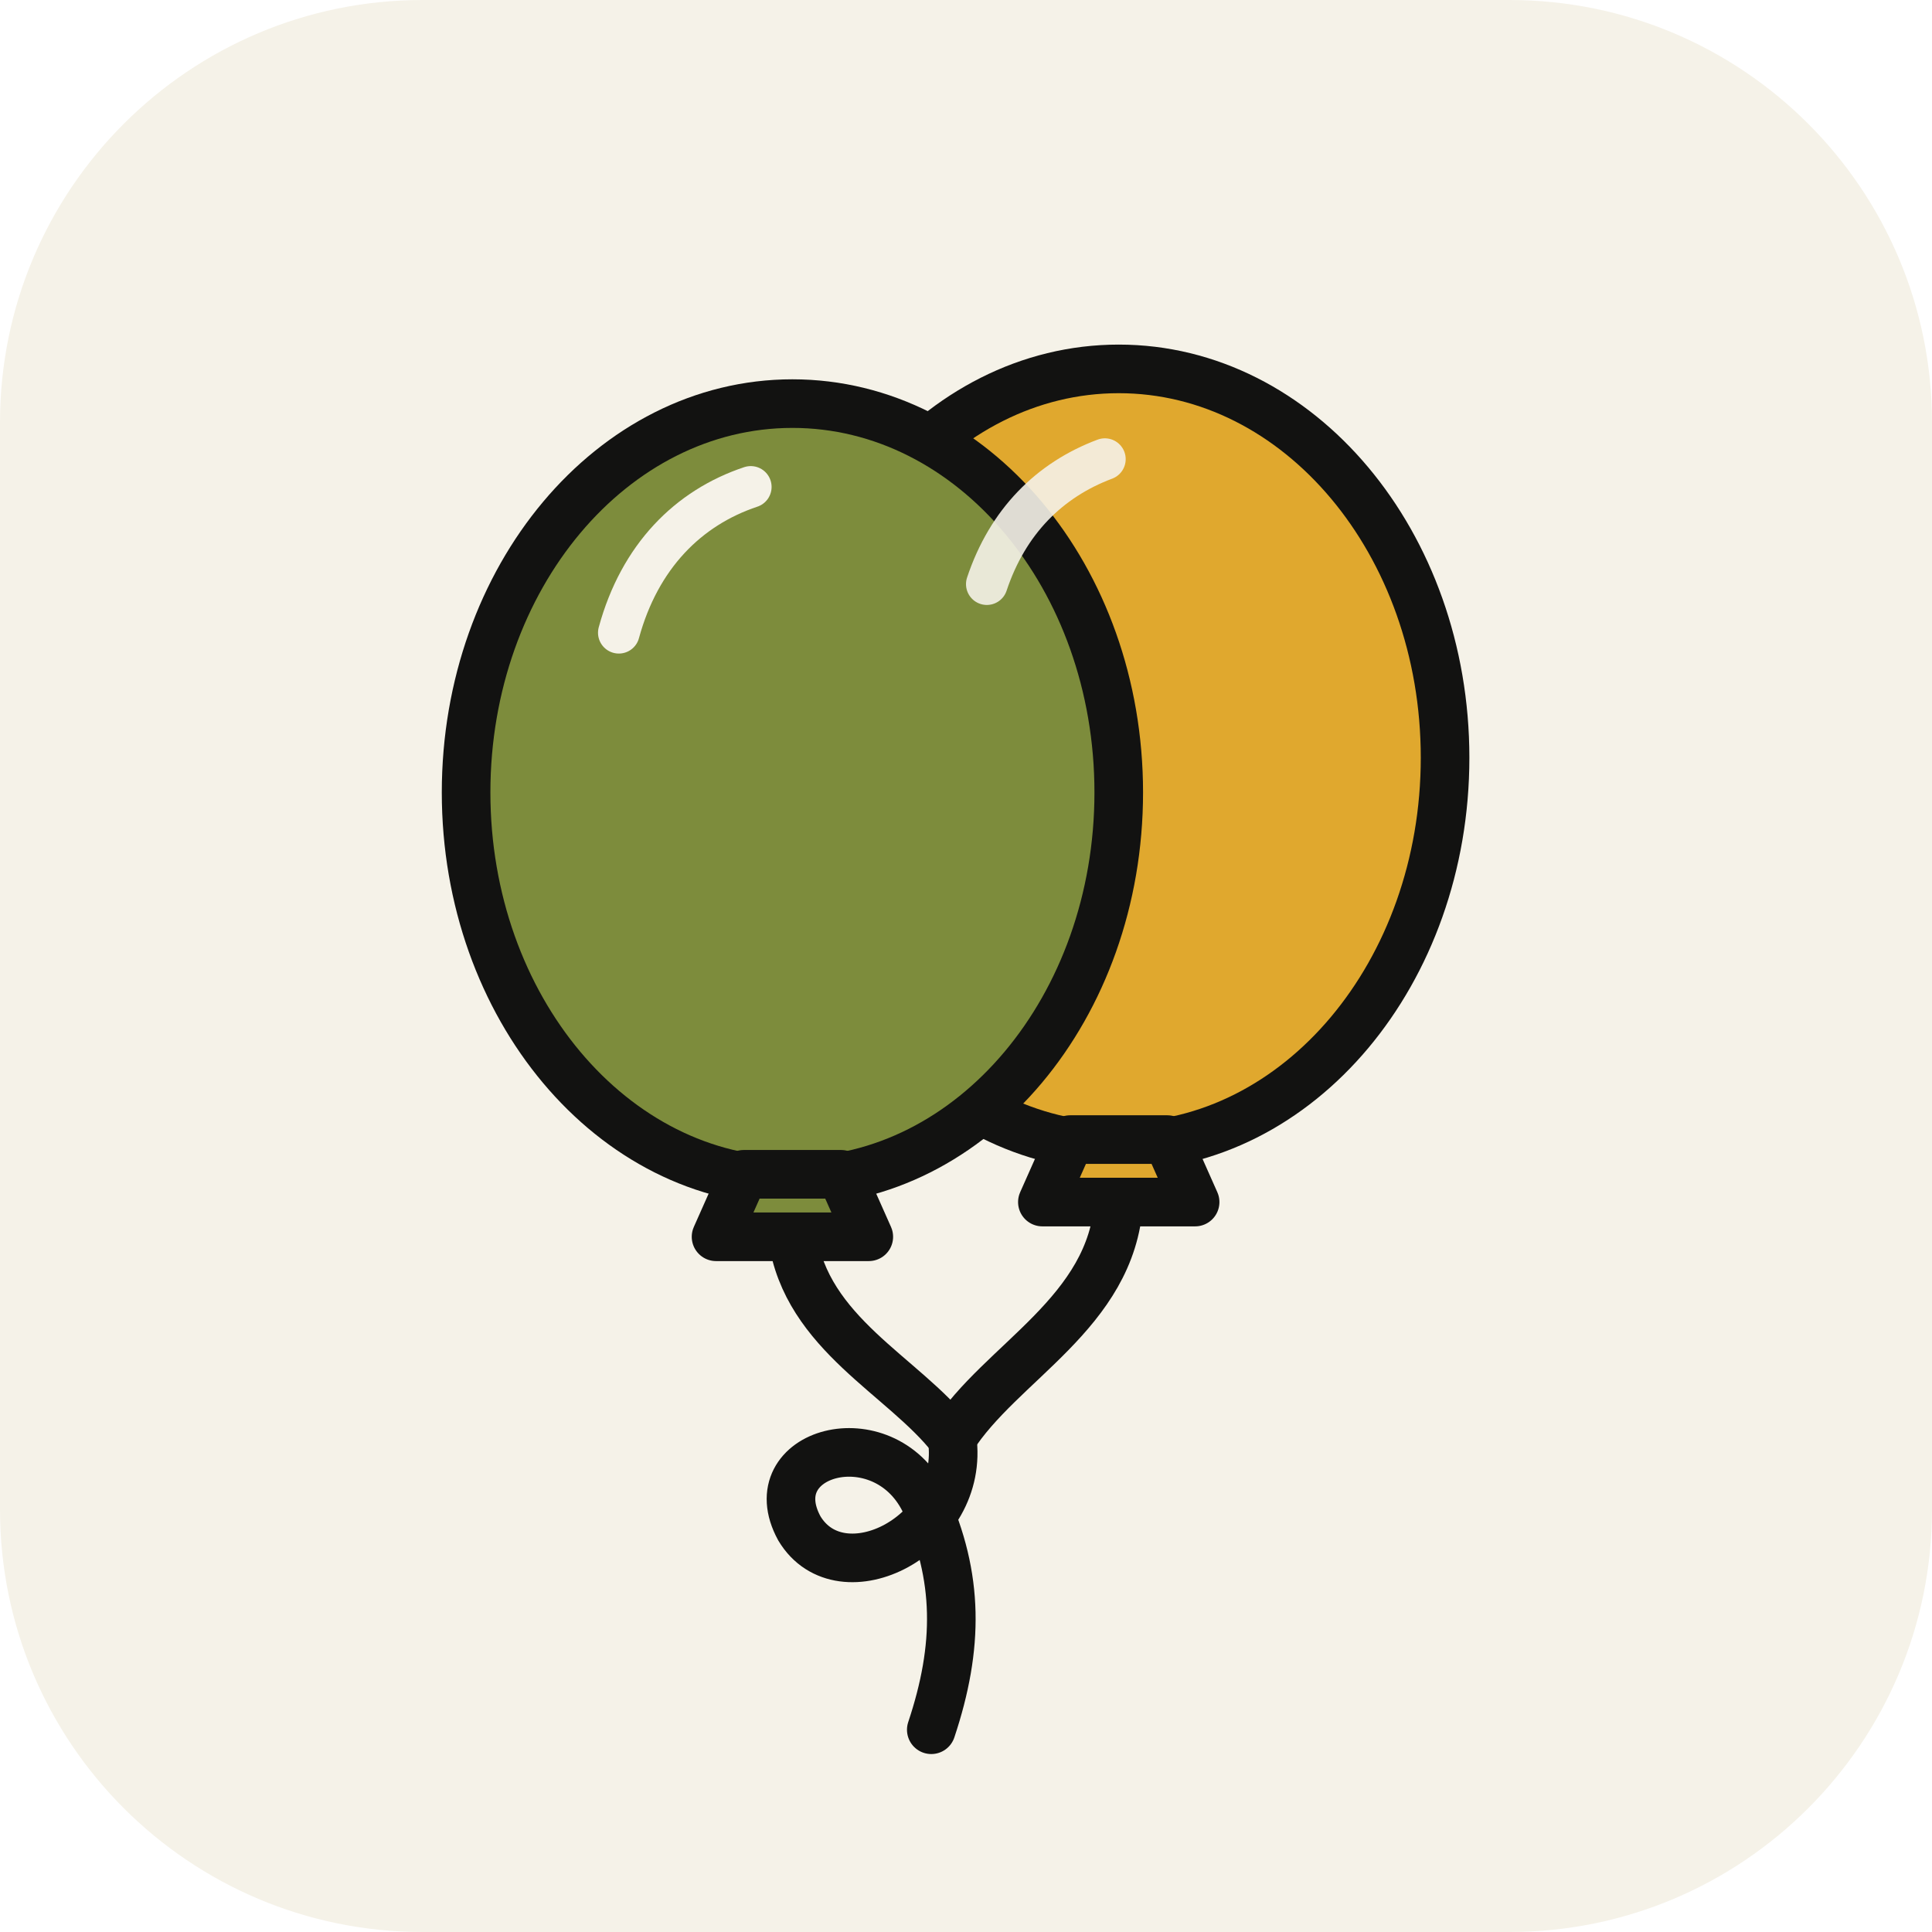
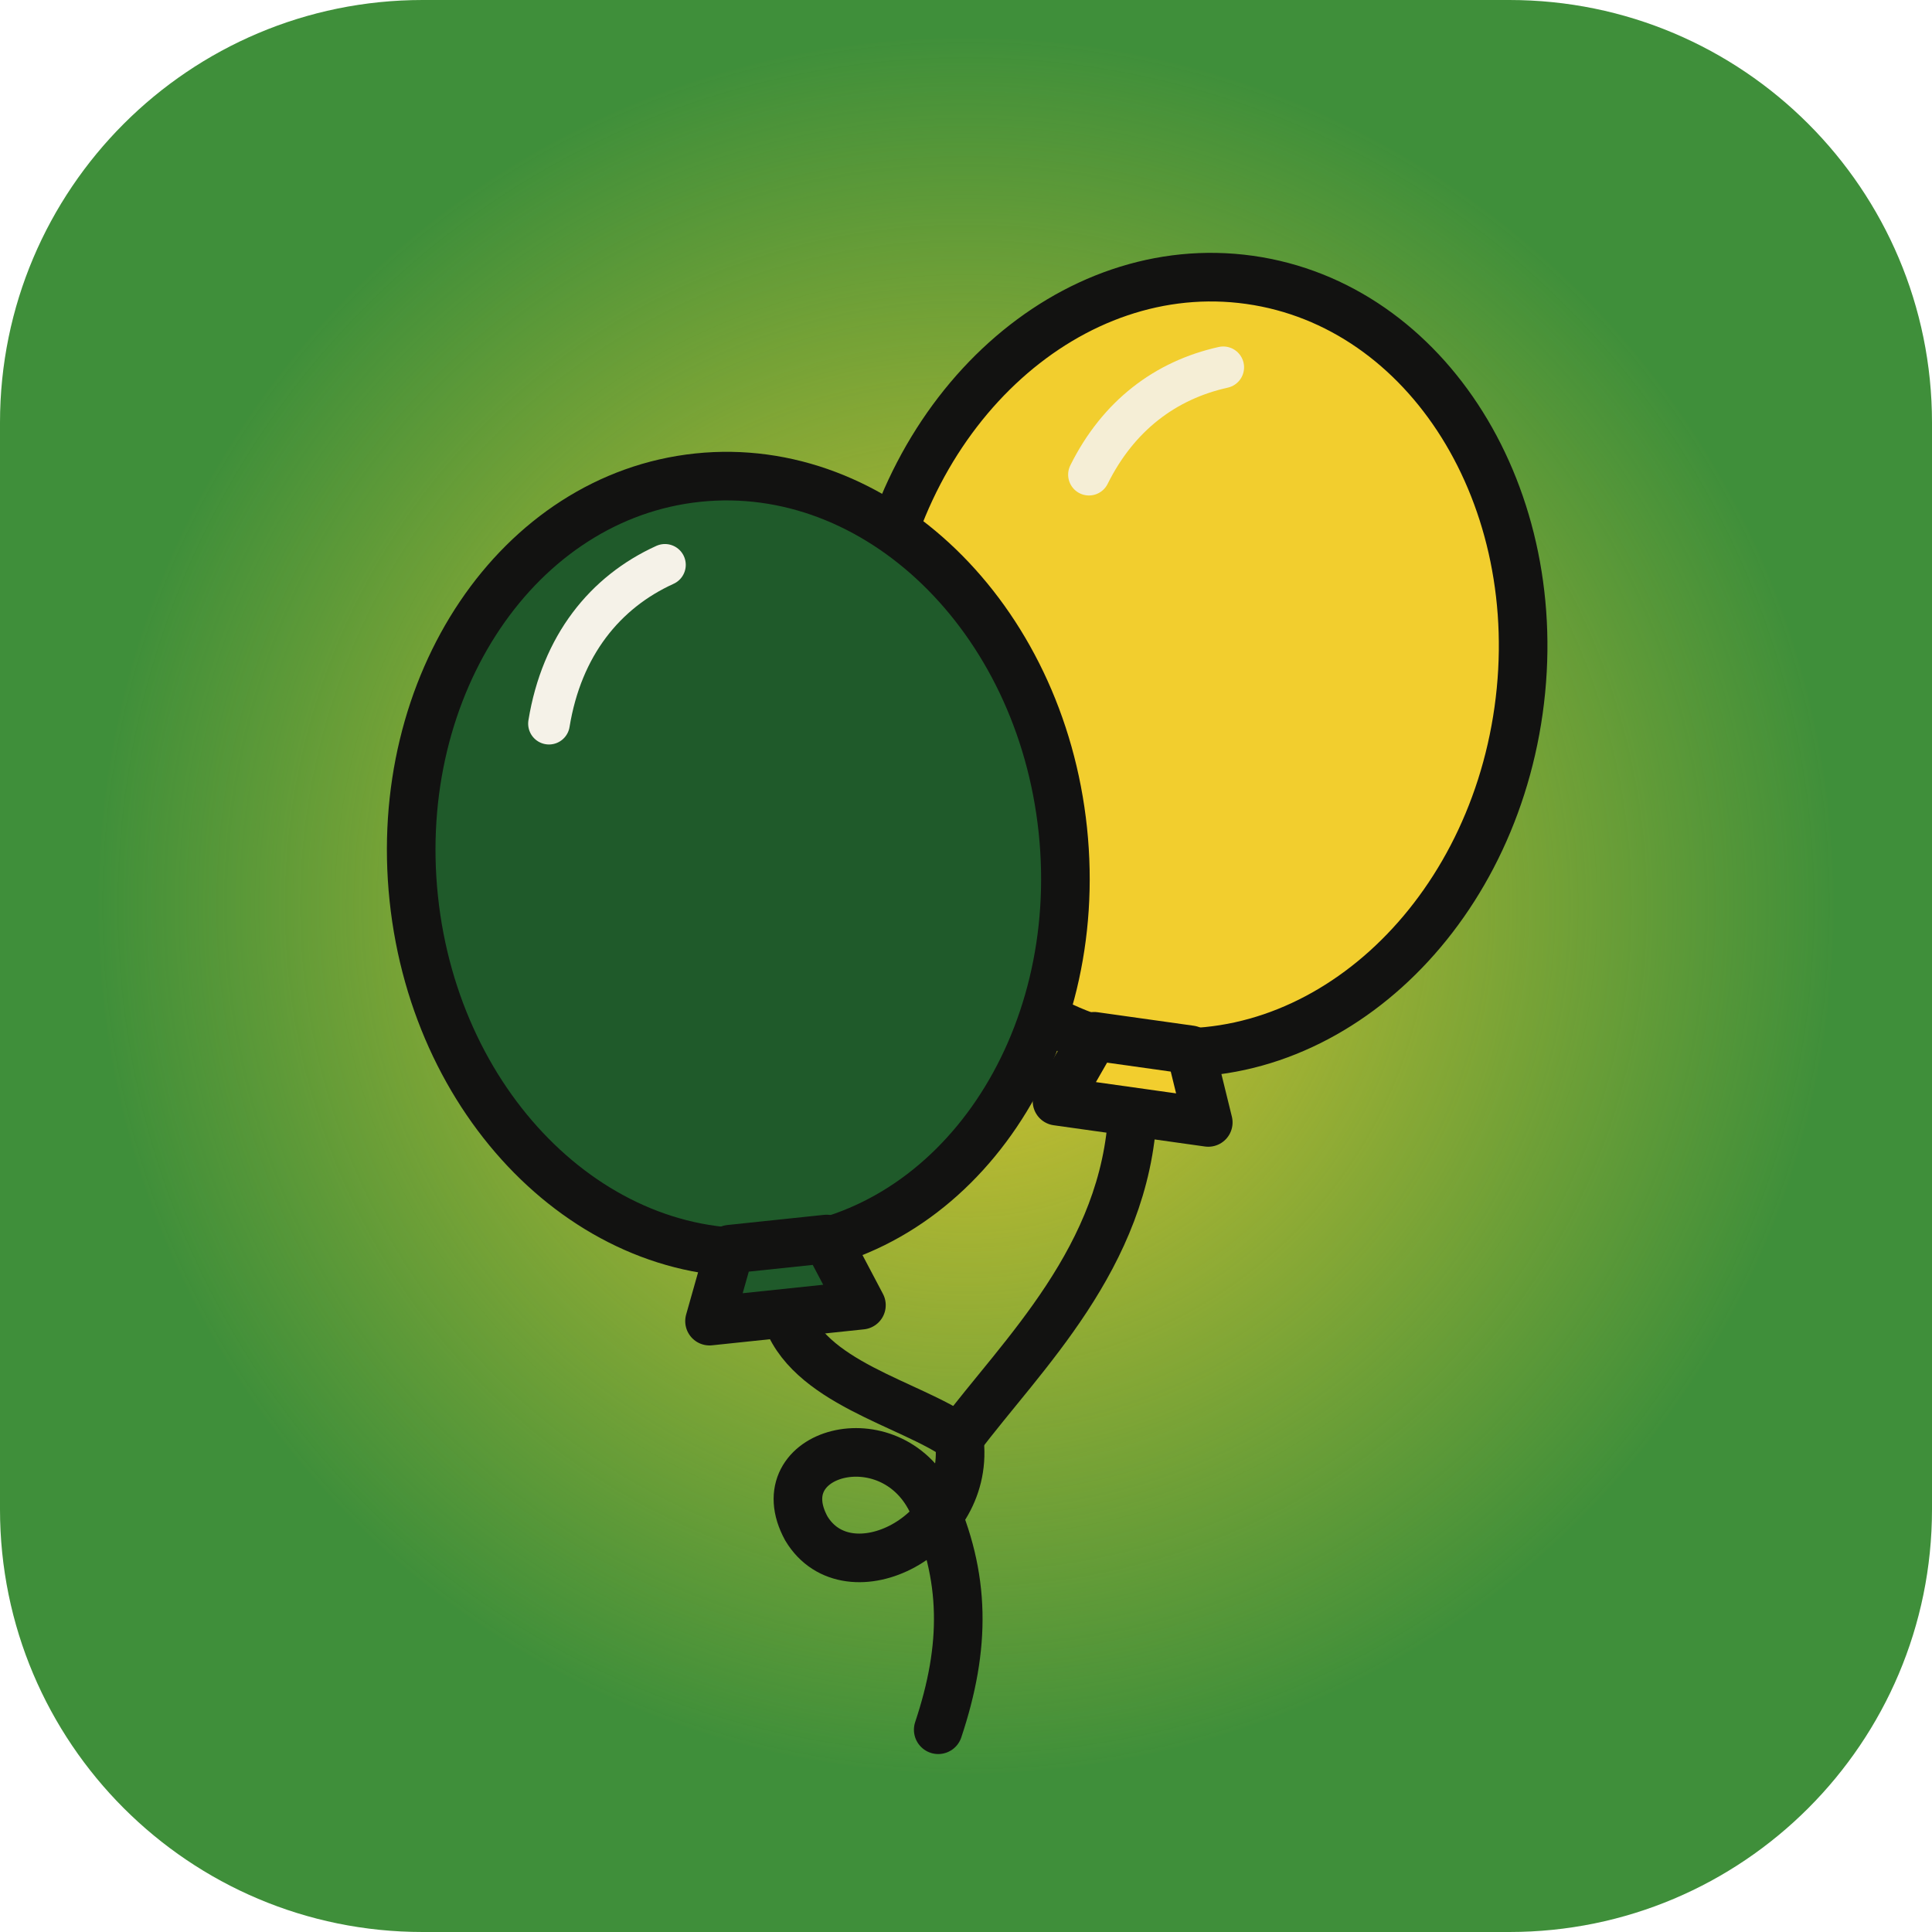
<svg xmlns="http://www.w3.org/2000/svg" viewBox="0 0 512 512">
-   <rect width="512" height="512" rx="112" fill="#F5F2E8" />
+   <rect width="512" height="512" rx="112" fill="#3F8F3A" />
+   <defs>
+     <radialGradient id="b">
+       <stop offset="0" stop-color="#F2CE2E" stop-opacity=".9" />
+       <stop offset="1" stop-color="#F2CE2E" stop-opacity="0" />
+     </radialGradient>
+   </defs>
+   <circle cx="256" cy="240" r="230" fill="url(#b)" />
  <g transform="translate(256 256) scale(0.92) translate(-256 -256)" stroke="#121211" stroke-width="14" stroke-linecap="round" stroke-linejoin="round">
-     <path d="M300 324 C 298 356, 266 370, 252 392" fill="none" />
-     <path d="M206 334 C 210 362, 238 374, 252 392" fill="none" />
-     <path d="M252 392 C 256 420, 220 438, 208 418 C 196 396, 232 386, 244 410 C 254 432, 254 452, 246 476" fill="none" />
-     <ellipse cx="300" cy="196" rx="94" ry="112" fill="#E0A82E" />
-     <path d="M286 306 L314 306 L322 324 L278 324 Z" fill="#E0A82E" />
-     <ellipse cx="206" cy="206" rx="94" ry="112" fill="#7D8C3C" />
-     <path d="M192 316 L220 316 L228 334 L184 334 Z" fill="#7D8C3C" />
-     <path d="M156 160 C 162 138, 176 124, 194 118" fill="none" stroke="#F5F2E8" stroke-width="12" />
-     <path d="M262 146 C 268 128, 280 116, 296 110" fill="none" stroke="#F5F2E8" stroke-width="12" opacity=".9" />
+     <path d="M304 298 C 302 340, 272 368, 254 392" fill="none" />
+     <path d="M204 356 C 210 376, 240 382, 254 392" fill="none" />
+     <path d="M254 392 C 258 420, 222 438, 210 418 C 198 396, 234 386, 246 410 C 256 432, 256 452, 248 476" fill="none" />
+     <g transform="rotate(8 304 298)">
+       <ellipse cx="304" cy="168" rx="94" ry="112" fill="#F2CE2E" />
+       <path d="M290 278 L318 278 L326 298 L282 298 Z" fill="#F2CE2E" />
+       <path d="M266 118 C 272 100, 284 88, 300 82" fill="none" stroke="#F5F2E8" stroke-width="12" opacity=".9" />
+     </g>
+     <g transform="rotate(-6 204 356)">
+       <ellipse cx="204" cy="226" rx="94" ry="112" fill="#1F5A2A" />
+       <path d="M190 336 L218 336 L226 356 L182 356 Z" fill="#1F5A2A" />
+       <path d="M154 180 C 160 158, 174 144, 192 138" fill="none" stroke="#F5F2E8" stroke-width="12" />
+     </g>
  </g>
</svg>
